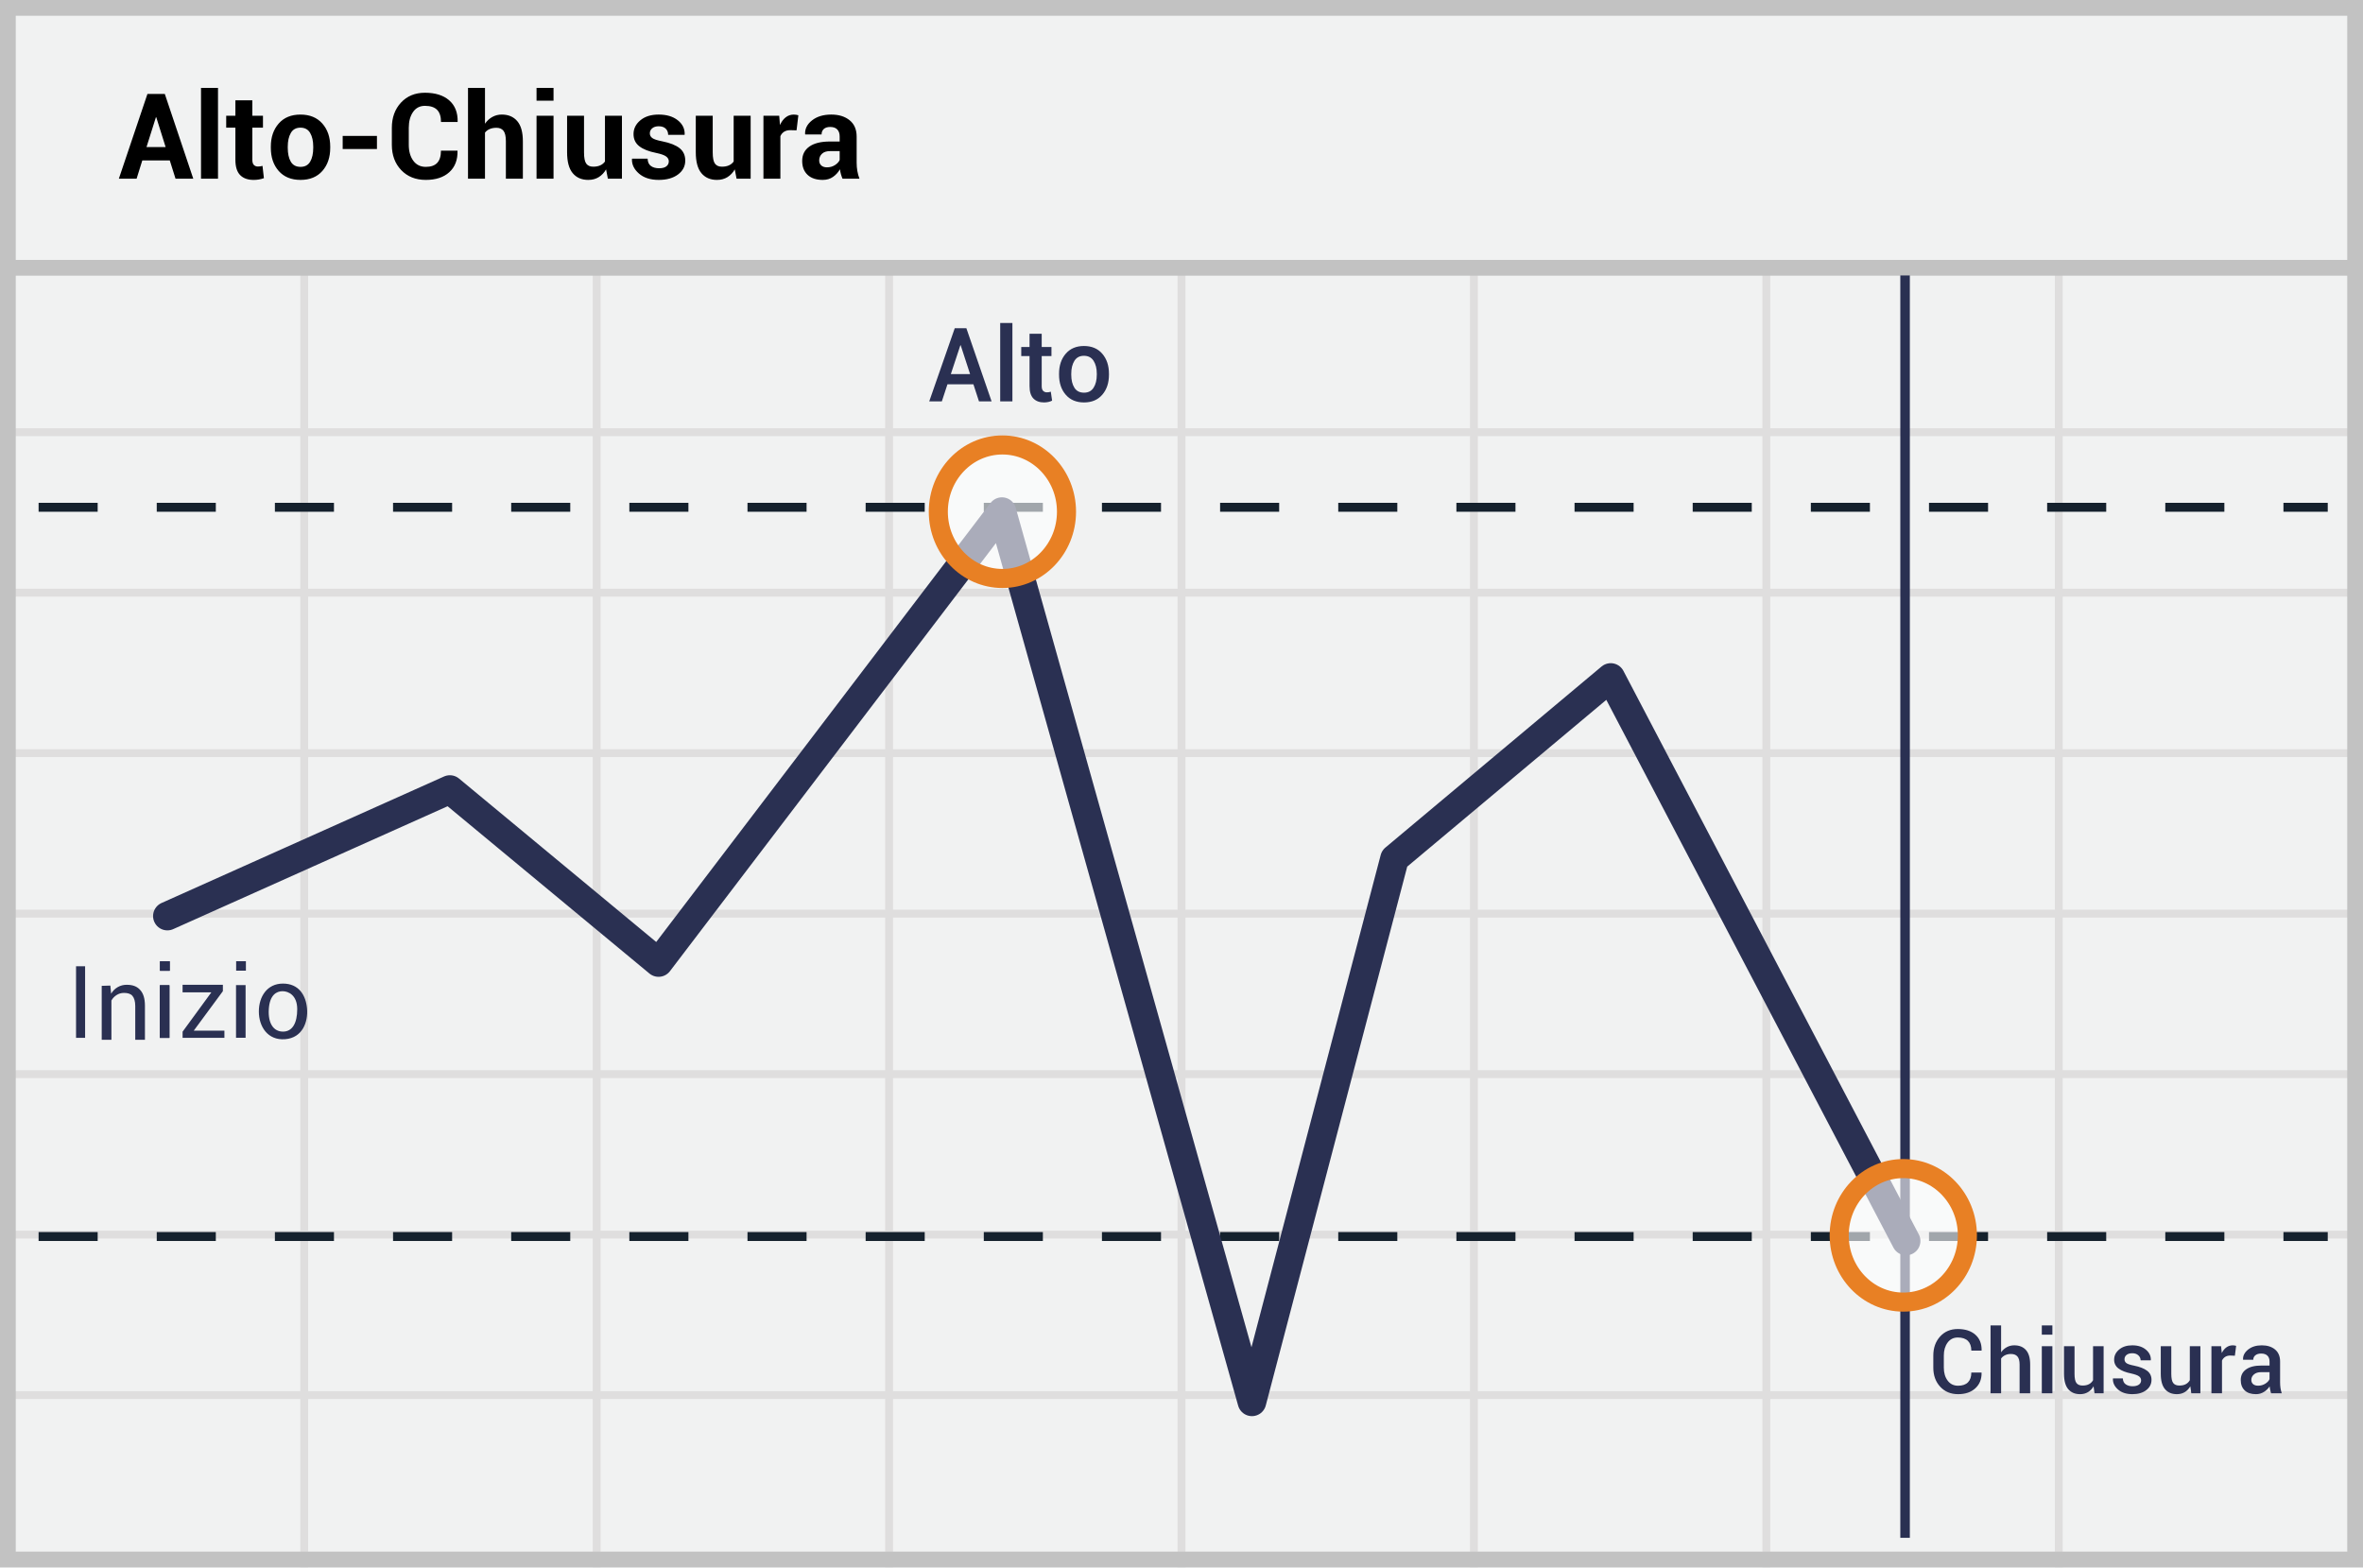
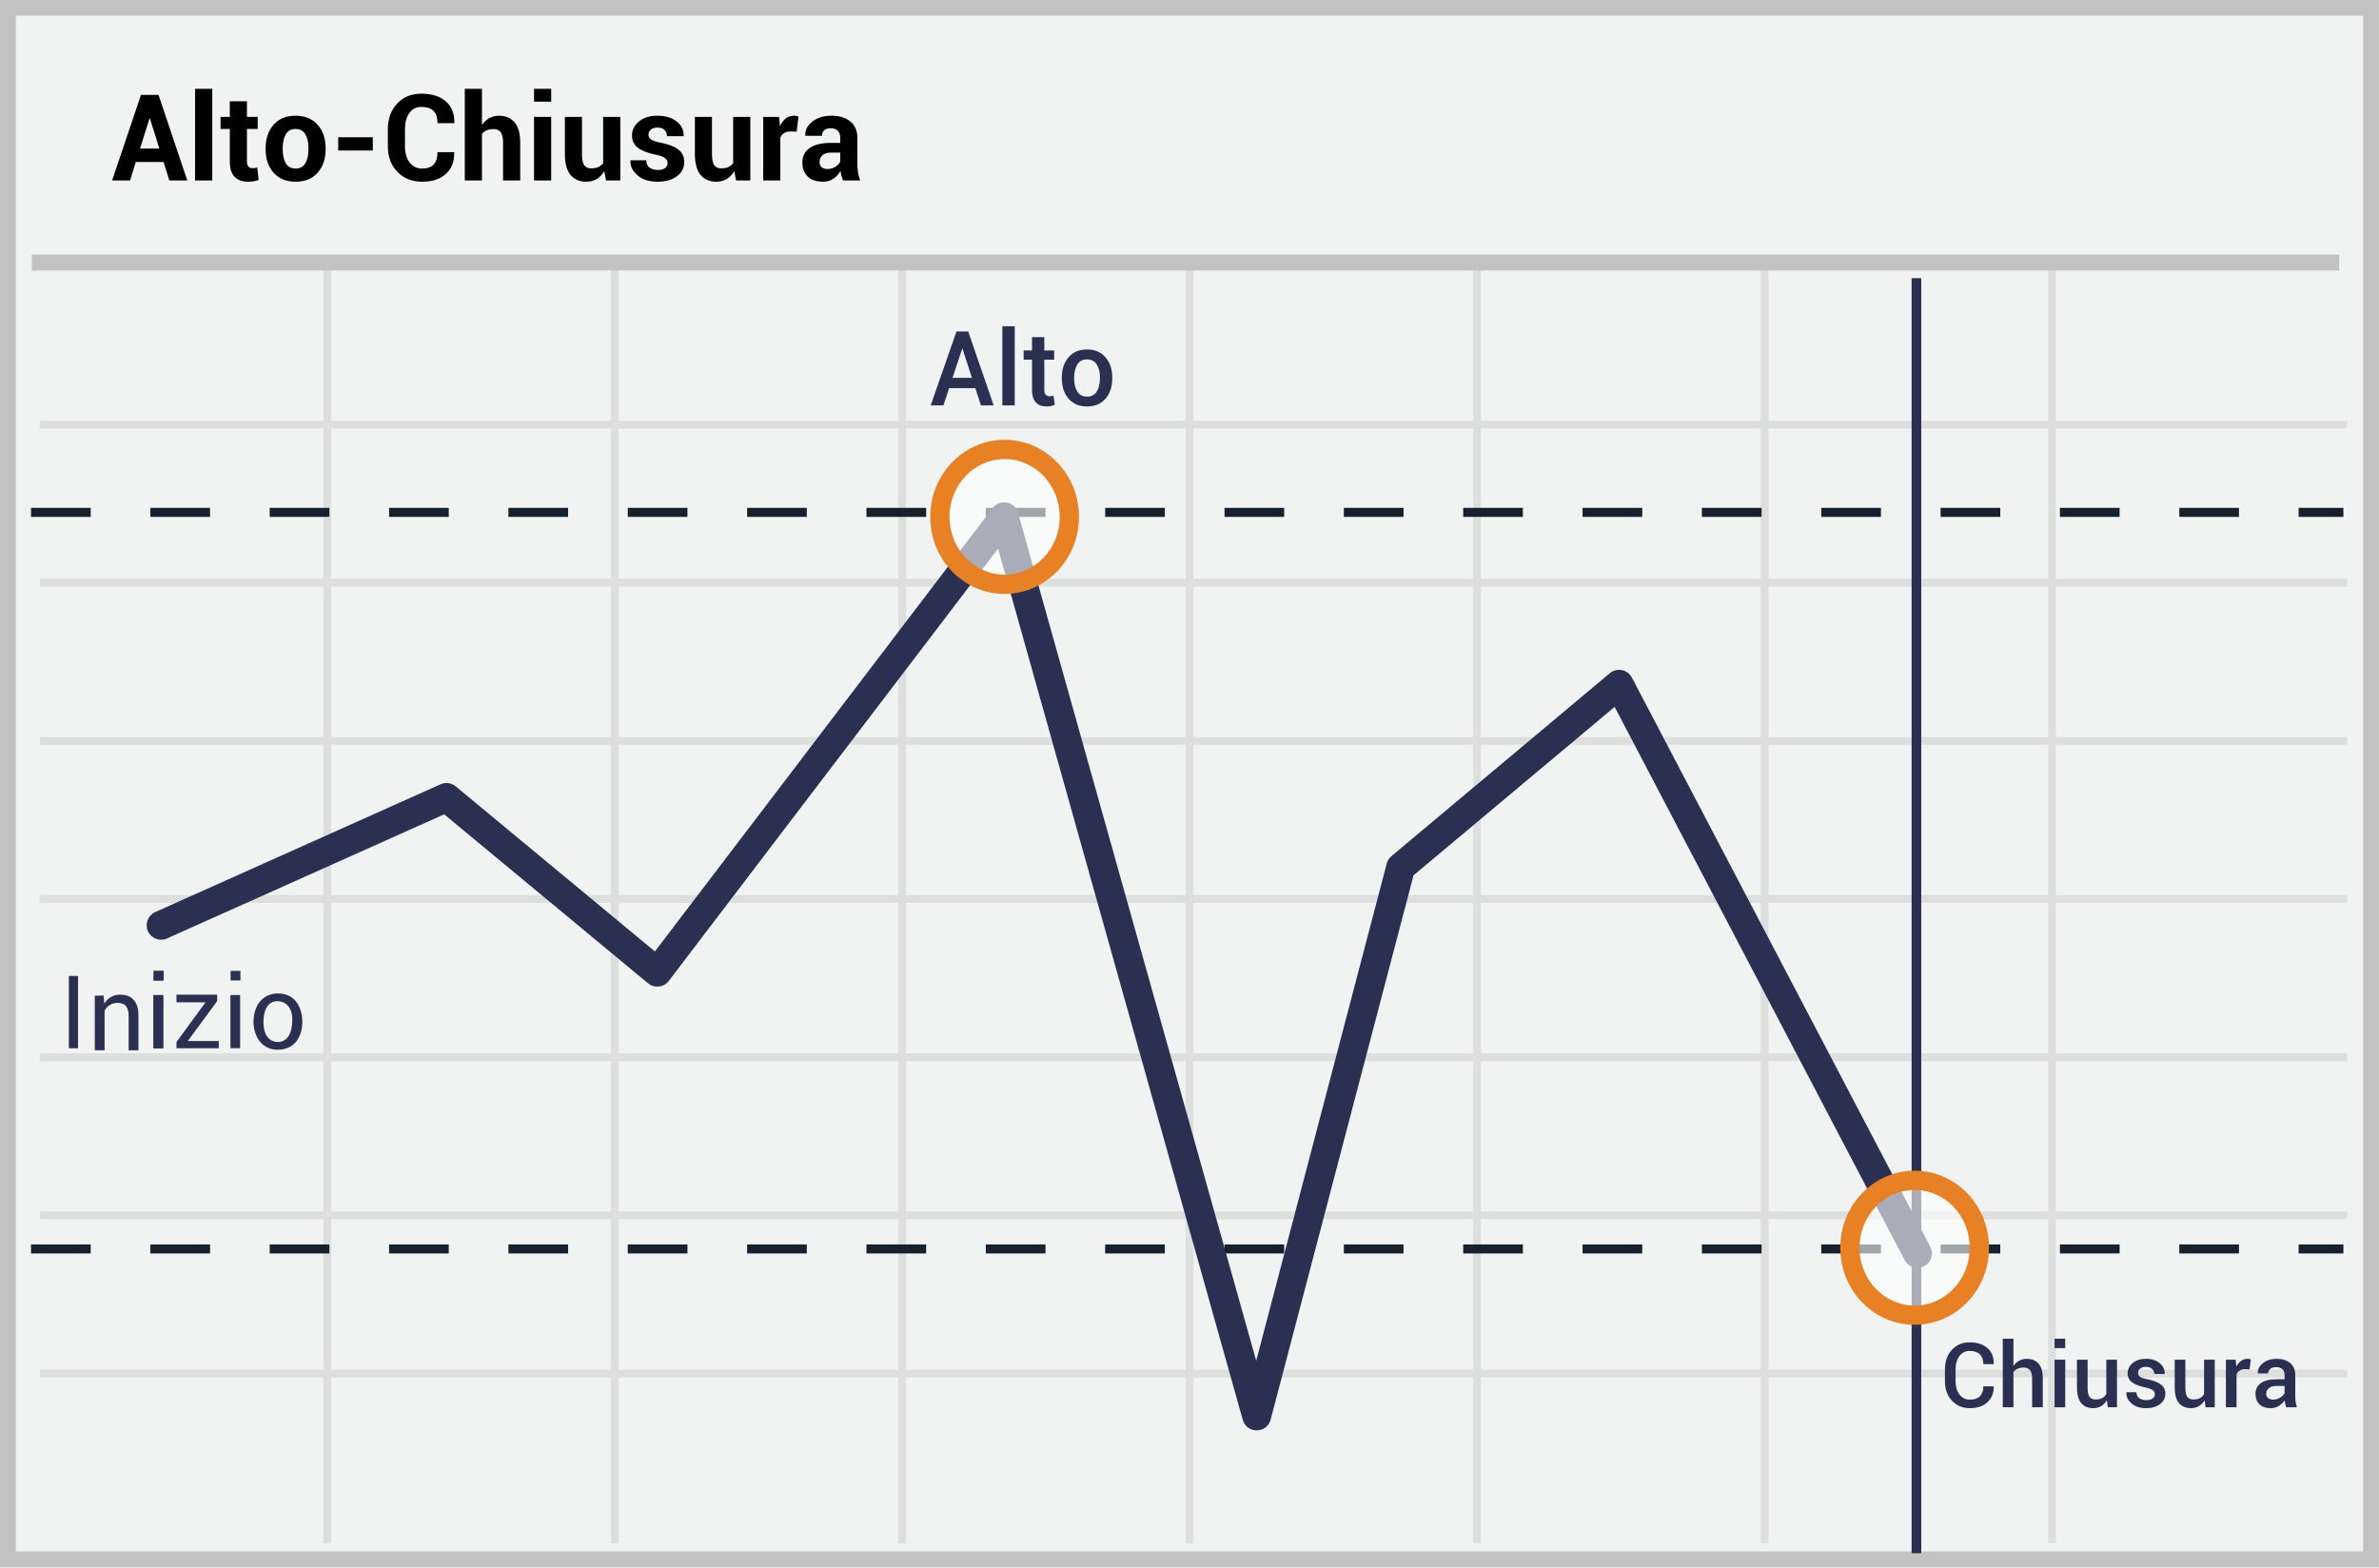
- <svg xmlns="http://www.w3.org/2000/svg" width="300" height="199" viewBox="0 0 300 199">
-   <g fill="none" fill-rule="evenodd">
-     <path fill="#F1F2F2" fill-rule="nonzero" d="M0 0h300v199H0z" />
-     <path d="M21.553 20.367h-3.486l-.724 2.32H15.09l3.627-10.756h2.208l3.612 10.755h-2.253l-.73-2.32zm-2.955-1.692h2.43l-1.189-3.79h-.044l-1.197 3.79zm9.079 4.011H25.52V11.163h2.157v11.523zm4.358-9.95v1.958h1.351v1.514h-1.351v4.07c0 .31.065.532.195.665s.302.2.514.2c.113 0 .211-.007.295-.02.084-.011.18-.032.288-.062l.178 1.559a3.765 3.765 0 0 1-1.3.222c-.744 0-1.317-.205-1.718-.614-.401-.409-.602-1.056-.602-1.943v-4.077h-1.167v-1.514h1.167v-1.958h2.15zm2.349 5.88c0-1.192.332-2.168.997-2.929.664-.76 1.585-1.14 2.762-1.14 1.182 0 2.108.378 2.778 1.137.67.758 1.004 1.735 1.004 2.932v.155c0 1.202-.333 2.18-1 2.936-.668.756-1.59 1.134-2.767 1.134-1.182 0-2.106-.378-2.774-1.134-.667-.756-1-1.734-1-2.936v-.155zm2.149.155c0 .729.128 1.314.384 1.755.256.44.67.66 1.241.66.557 0 .964-.221 1.223-.664.258-.443.387-1.027.387-1.75v-.156c0-.709-.13-1.288-.391-1.736-.261-.448-.672-.672-1.234-.672-.556 0-.964.225-1.222.676-.259.45-.388 1.028-.388 1.732v.155zm11.324.148h-4.351v-1.662h4.35v1.662zm10.215.207l.015.044c.02 1.147-.33 2.046-1.049 2.696-.719.65-1.711.975-2.977.975-1.29 0-2.331-.415-3.124-1.244-.793-.83-1.19-1.902-1.19-3.217v-2.135c0-1.31.387-2.382 1.16-3.217.773-.834 1.788-1.252 3.044-1.252 1.31 0 2.334.32 3.072.96.739.64 1.098 1.542 1.079 2.704l-.015.044h-2.098c0-.69-.166-1.203-.498-1.54-.333-.337-.846-.506-1.54-.506-.646 0-1.15.26-1.511.78-.362.519-.543 1.19-.543 2.012v2.15c0 .827.19 1.502.572 2.024.382.522.913.783 1.592.783.645 0 1.127-.169 1.444-.506.318-.338.477-.856.477-1.555h2.09zm3.501-3.42c.252-.365.56-.649.924-.853a2.434 2.434 0 0 1 1.211-.307c.832 0 1.486.277 1.961.831.475.554.713 1.41.713 2.567v4.742h-2.157V17.93c0-.62-.1-1.06-.299-1.318-.2-.259-.499-.388-.897-.388-.33 0-.617.053-.861.159a1.485 1.485 0 0 0-.595.454v5.85h-2.156V11.163h2.156v4.543zm8.702 6.98h-2.157v-7.992h2.157v7.992zm0-9.905h-2.157v-1.618h2.157v1.618zm6.67 8.723a2.713 2.713 0 0 1-.938.99c-.38.232-.82.347-1.322.347-.843 0-1.501-.285-1.976-.857-.476-.57-.713-1.457-.713-2.659v-4.631h2.15v4.646c0 .7.094 1.178.284 1.437.19.258.484.387.882.387.345 0 .64-.055.887-.166.246-.11.448-.274.605-.49v-5.814h2.157v7.992h-1.787l-.23-1.182zm7.963-1.034c0-.236-.115-.44-.344-.61-.229-.17-.654-.318-1.274-.446-.936-.187-1.646-.47-2.131-.85-.485-.379-.728-.893-.728-1.543 0-.685.29-1.268.872-1.751.581-.483 1.354-.724 2.32-.724 1.009 0 1.818.241 2.426.724.608.483.9 1.083.875 1.802l-.015.045h-2.083c0-.32-.103-.581-.31-.783-.207-.202-.505-.303-.894-.303-.344 0-.618.086-.82.258a.804.804 0 0 0-.302.636c0 .246.104.446.313.602.21.155.634.294 1.275.417.98.197 1.71.486 2.19.868s.72.907.72 1.577c0 .719-.308 1.307-.923 1.765-.616.458-1.428.687-2.438.687-1.064 0-1.904-.27-2.522-.809-.618-.539-.913-1.153-.883-1.843l.015-.044h1.972c.015.429.155.739.42.93.267.193.614.289 1.042.289.4 0 .703-.08.913-.24a.779.779 0 0 0 .314-.654zm8.376 1.034a2.713 2.713 0 0 1-.938.99c-.38.232-.82.347-1.322.347-.842 0-1.501-.285-1.976-.857-.475-.57-.713-1.457-.713-2.659v-4.631h2.15v4.646c0 .7.094 1.178.284 1.437.19.258.484.387.882.387.345 0 .64-.055.887-.166.246-.11.448-.274.606-.49v-5.814H95.3v7.992h-1.787l-.23-1.182zm7.844-4.956l-.79-.022c-.32 0-.583.066-.79.2-.207.132-.365.32-.473.56v5.4h-2.15v-7.992h2.002l.096 1.182c.187-.419.43-.745.728-.979.298-.234.641-.35 1.03-.35.109 0 .208.008.3.025.09.017.183.038.276.063l-.229 1.913zm5.836 6.138a4.537 4.537 0 0 1-.203-.576 4.008 4.008 0 0 1-.122-.62 2.956 2.956 0 0 1-.88.967c-.364.256-.797.384-1.3.384-.836 0-1.481-.215-1.935-.646-.453-.431-.68-1.018-.68-1.762 0-.783.303-1.39.906-1.82.603-.431 1.483-.647 2.64-.647h1.212v-.635c0-.384-.101-.682-.303-.894-.202-.212-.502-.318-.901-.318-.35 0-.62.085-.809.255-.19.17-.284.403-.284.698h-2.076l-.015-.044c-.034-.675.26-1.257.883-1.747.623-.49 1.437-.735 2.441-.735.96 0 1.737.241 2.33.724.594.483.89 1.174.89 2.076v3.301c0 .375.029.727.086 1.057a5.3 5.3 0 0 0 .27.982h-2.15zm-1.972-1.44c.374 0 .709-.094 1.004-.281.296-.187.498-.404.606-.65v-1.13h-1.212c-.458 0-.803.113-1.037.34-.234.226-.351.504-.351.834 0 .271.087.487.262.647.175.16.417.24.728.24z" fill="#000" />
-     <path d="M39.125 55.375V74.75H75.25V55.375H39.125zm0-1H75.25V34h1v20.375h36.125V34h1v20.375H149.5V34h1v20.375h36.125V34h1v20.375h36.125V34h1v20.375h36.125V34h1v20.375H299.5v1h-37.625V74.75H299.5v1h-37.625v19.375H299.5v1h-37.625V115.5H299.5v1h-37.625v19.375H299.5v1h-37.625v19.375H299.5v1h-37.625v19.375H299.5v1h-37.625V199h-1v-21.375H224.75V199h-1v-21.375h-36.125V199h-1v-21.375H150.5V199h-1v-21.375h-36.125V199h-1v-21.375H76.25V199h-1v-21.375H39.125V199h-1v-21.375H1.5v-1h36.625V157.25H1.5v-1h36.625v-19.375H1.5v-1h36.625V116.5H1.5v-1h36.625V96.125H1.5v-1h36.625V75.75H1.5v-1h36.625V55.375H1.5v-1h36.625V34h1v20.375zm221.75 1H224.75V74.75h36.125V55.375zm-37.125 0h-36.125V74.75h36.125V55.375zm-37.125 0H150.5V74.75h36.125V55.375zm-37.125 0h-36.125V74.75H149.5V55.375zm-37.125 0H76.25V74.75h36.125V55.375zM39.125 75.75v19.375H75.25V75.75H39.125zm221.75 0H224.75v19.375h36.125V75.75zm-37.125 0h-36.125v19.375h36.125V75.75zm-37.125 0H150.5v19.375h36.125V75.75zm-37.125 0h-36.125v19.375H149.5V75.75zm-37.125 0H76.25v19.375h36.125V75.75zm-73.25 20.375V115.5H75.25V96.125H39.125zm221.75 0H224.75V115.5h36.125V96.125zm-37.125 0h-36.125V115.5h36.125V96.125zm-37.125 0H150.5V115.5h36.125V96.125zm-37.125 0h-36.125V115.5H149.5V96.125zm-37.125 0H76.25V115.5h36.125V96.125zM39.125 116.5v19.375H75.25V116.5H39.125zm221.75 0H224.75v19.375h36.125V116.5zm-37.125 0h-36.125v19.375h36.125V116.5zm-37.125 0H150.5v19.375h36.125V116.5zm-37.125 0h-36.125v19.375H149.5V116.5zm-37.125 0H76.25v19.375h36.125V116.5zm-73.25 20.375v19.375H75.25v-19.375H39.125zm221.75 0H224.75v19.375h36.125v-19.375zm-37.125 0h-36.125v19.375h36.125v-19.375zm-37.125 0H150.5v19.375h36.125v-19.375zm-37.125 0h-36.125v19.375H149.5v-19.375zm-37.125 0H76.25v19.375h36.125v-19.375zm-73.25 20.375v19.375H75.25V157.25H39.125zm221.75 0H224.75v19.375h36.125V157.25zm-37.125 0h-36.125v19.375h36.125V157.25zm-37.125 0H150.5v19.375h36.125V157.25zm-37.125 0h-36.125v19.375H149.5V157.25zm-37.125 0H76.25v19.375h36.125V157.25z" fill="#DFDEDE" fill-rule="nonzero" />
-     <path stroke="#C2C2C2" stroke-width="2" d="M1 1h298v197H1z" />
-     <path fill="#C2C2C2" fill-rule="nonzero" d="M0 33h300v2H0z" />
-     <g transform="translate(4 34.244)">
-       <path d="M.9 30.163h290.625" stroke="#15212D" stroke-width="1.133" fill="#D8D8D8" fill-rule="nonzero" stroke-dasharray="7.5" />
-       <path d="M237.863.725V161" stroke="#2A3052" stroke-width="1.211" stroke-linejoin="round" />
-       <path d="M.9 122.75h290.625" stroke="#15212D" stroke-width="1.133" fill="#D8D8D8" fill-rule="nonzero" stroke-dasharray="7.5" />
-       <path stroke="#2A3052" stroke-width="3.633" stroke-linecap="round" stroke-linejoin="round" d="M17.25 82.063L53.115 66l26.494 21.96 43.594-57.247 31.74 113.025 18.105-68.974 27.446-22.991 37.5 71.542" />
-       <ellipse cx="8.137" cy="9.35" rx="8.137" ry="8.475" opacity=".6" transform="translate(229.5 113.25)" fill="#FFF" fill-rule="nonzero" />
-       <ellipse stroke="#E88024" stroke-width="2.422" cx="237.637" cy="122.6" rx="8.137" ry="8.475" />
-       <ellipse cx="9.012" cy="8.475" rx="8.137" ry="8.475" opacity=".6" transform="translate(114.25 22.25)" fill="#FFF" fill-rule="nonzero" />
-       <ellipse stroke="#E88024" stroke-width="2.422" cx="123.263" cy="30.725" rx="8.137" ry="8.475" />
+ <svg xmlns="http://www.w3.org/2000/svg" width="299px" height="197px" viewBox="0 0 299 197" version="1.1">
+   <g id="Page-1" stroke="none" stroke-width="1" fill="none" fill-rule="evenodd">
+     <g id="high-close">
+       <polygon id="Path" fill="#F1F2F2" points="0 0 299 0 299 197 0 197" />
+       <path d="M1.993,1.98 L1.993,195.02 L297.007,195.02 L297.007,1.98 L1.993,1.98 Z M299,0 L299,197 L0,197 L0,0 L299,0 Z" id="Path" fill="#C2C2C2" fill-rule="nonzero" />
+       <path d="M41.615,53.857 L41.615,72.762 L76.77,72.762 L76.77,53.857 L41.615,53.857 Z M41.615,52.881 L76.77,52.881 L76.77,33 L77.743,33 L77.743,52.881 L112.898,52.881 L112.898,33 L113.872,33 L113.872,52.881 L149.027,52.881 L149.027,33 L150,33 L150,52.881 L185.155,52.881 L185.155,33 L186.128,33 L186.128,52.881 L221.284,52.881 L221.284,33 L222.257,33 L222.257,52.881 L257.412,52.881 L257.412,33 L258.385,33 L258.385,52.881 L295,52.881 L295,53.857 L258.385,53.857 L258.385,72.762 L295,72.762 L295,73.738 L258.385,73.738 L258.385,92.643 L295,92.643 L295,93.619 L258.385,93.619 L258.385,112.524 L295,112.524 L295,113.5 L258.385,113.5 L258.385,132.405 L295,132.405 L295,133.381 L258.385,133.381 L258.385,152.286 L295,152.286 L295,153.262 L258.385,153.262 L258.385,172.167 L295,172.167 L295,173.143 L258.385,173.143 L258.385,194 L257.412,194 L257.412,173.143 L222.257,173.143 L222.257,194 L221.284,194 L221.284,173.143 L186.128,173.143 L186.128,194 L185.155,194 L185.155,173.143 L150,173.143 L150,194 L149.027,194 L149.027,173.143 L113.872,173.143 L113.872,194 L112.898,194 L112.898,173.143 L77.743,173.143 L77.743,194 L76.77,194 L76.77,173.143 L41.615,173.143 L41.615,194 L40.642,194 L40.642,173.143 L5,173.143 L5,172.167 L40.642,172.167 L40.642,153.262 L5,153.262 L5,152.286 L40.642,152.286 L40.642,133.381 L5,133.381 L5,132.405 L40.642,132.405 L40.642,113.5 L5,113.5 L5,112.524 L40.642,112.524 L40.642,93.619 L5,93.619 L5,92.643 L40.642,92.643 L40.642,73.738 L5,73.738 L5,72.762 L40.642,72.762 L40.642,53.857 L5,53.857 L5,52.881 L40.642,52.881 L40.642,33 L41.615,33 L41.615,52.881 Z M257.412,53.857 L222.257,53.857 L222.257,72.762 L257.412,72.762 L257.412,53.857 Z M221.284,53.857 L186.128,53.857 L186.128,72.762 L221.284,72.762 L221.284,53.857 Z M185.155,53.857 L150,53.857 L150,72.762 L185.155,72.762 L185.155,53.857 Z M149.027,53.857 L113.872,53.857 L113.872,72.762 L149.027,72.762 L149.027,53.857 Z M112.898,53.857 L77.743,53.857 L77.743,72.762 L112.898,72.762 L112.898,53.857 Z M41.615,73.738 L41.615,92.643 L76.77,92.643 L76.77,73.738 L41.615,73.738 Z M257.412,73.738 L222.257,73.738 L222.257,92.643 L257.412,92.643 L257.412,73.738 Z M221.284,73.738 L186.128,73.738 L186.128,92.643 L221.284,92.643 L221.284,73.738 Z M185.155,73.738 L150,73.738 L150,92.643 L185.155,92.643 L185.155,73.738 Z M149.027,73.738 L113.872,73.738 L113.872,92.643 L149.027,92.643 L149.027,73.738 Z M112.898,73.738 L77.743,73.738 L77.743,92.643 L112.898,92.643 L112.898,73.738 Z M41.615,93.619 L41.615,112.524 L76.77,112.524 L76.77,93.619 L41.615,93.619 Z M257.412,93.619 L222.257,93.619 L222.257,112.524 L257.412,112.524 L257.412,93.619 Z M221.284,93.619 L186.128,93.619 L186.128,112.524 L221.284,112.524 L221.284,93.619 Z M185.155,93.619 L150,93.619 L150,112.524 L185.155,112.524 L185.155,93.619 Z M149.027,93.619 L113.872,93.619 L113.872,112.524 L149.027,112.524 L149.027,93.619 Z M112.898,93.619 L77.743,93.619 L77.743,112.524 L112.898,112.524 L112.898,93.619 Z M41.615,113.5 L41.615,132.405 L76.77,132.405 L76.77,113.5 L41.615,113.5 Z M257.412,113.5 L222.257,113.5 L222.257,132.405 L257.412,132.405 L257.412,113.5 Z M221.284,113.5 L186.128,113.5 L186.128,132.405 L221.284,132.405 L221.284,113.5 Z M185.155,113.5 L150,113.5 L150,132.405 L185.155,132.405 L185.155,113.5 Z M149.027,113.5 L113.872,113.5 L113.872,132.405 L149.027,132.405 L149.027,113.5 Z M112.898,113.5 L77.743,113.5 L77.743,132.405 L112.898,132.405 L112.898,113.5 Z M41.615,133.381 L41.615,152.286 L76.77,152.286 L76.77,133.381 L41.615,133.381 Z M257.412,133.381 L222.257,133.381 L222.257,152.286 L257.412,152.286 L257.412,133.381 Z M221.284,133.381 L186.128,133.381 L186.128,152.286 L221.284,152.286 L221.284,133.381 Z M185.155,133.381 L150,133.381 L150,152.286 L185.155,152.286 L185.155,133.381 Z M149.027,133.381 L113.872,133.381 L113.872,152.286 L149.027,152.286 L149.027,133.381 Z M112.898,133.381 L77.743,133.381 L77.743,152.286 L112.898,152.286 L112.898,133.381 Z M41.615,153.262 L41.615,172.167 L76.77,172.167 L76.77,153.262 L41.615,153.262 Z M257.412,153.262 L222.257,153.262 L222.257,172.167 L257.412,172.167 L257.412,153.262 Z M221.284,153.262 L186.128,153.262 L186.128,172.167 L221.284,172.167 L221.284,153.262 Z M185.155,153.262 L150,153.262 L150,172.167 L185.155,172.167 L185.155,153.262 Z M149.027,153.262 L113.872,153.262 L113.872,172.167 L149.027,172.167 L149.027,153.262 Z M112.898,153.262 L77.743,153.262 L77.743,172.167 L112.898,172.167 L112.898,153.262 Z" id="Shape" fill="#DFDEDE" fill-rule="nonzero" />
+       <polygon id="Path" fill="#C2C2C2" points="4 32 294 32 294 34 4 34" />
+       <g id="Group" transform="translate(3, 34.244)">
+         <path d="M0.9,30.73 L0.9,29.596 L8.4,29.596 L8.4,30.73 L0.9,30.73 Z M15.9,30.73 L15.9,29.596 L23.4,29.596 L23.4,30.73 L15.9,30.73 Z M30.9,30.73 L30.9,29.596 L38.4,29.596 L38.4,30.73 L30.9,30.73 Z M45.9,30.73 L45.9,29.596 L53.4,29.596 L53.4,30.73 L45.9,30.73 Z M60.9,30.73 L60.9,29.596 L68.4,29.596 L68.4,30.73 L60.9,30.73 Z M75.9,30.73 L75.9,29.596 L83.4,29.596 L83.4,30.73 L75.9,30.73 Z M90.9,30.73 L90.9,29.596 L98.4,29.596 L98.4,30.73 L90.9,30.73 Z M105.9,30.73 L105.9,29.596 L113.4,29.596 L113.4,30.73 L105.9,30.73 Z M120.9,30.73 L120.9,29.596 L128.4,29.596 L128.4,30.73 L120.9,30.73 Z M135.9,30.73 L135.9,29.596 L143.4,29.596 L143.4,30.73 L135.9,30.73 Z M150.9,30.73 L150.9,29.596 L158.4,29.596 L158.4,30.73 L150.9,30.73 Z M165.9,30.73 L165.9,29.596 L173.4,29.596 L173.4,30.73 L165.9,30.73 Z M180.9,30.73 L180.9,29.596 L188.4,29.596 L188.4,30.73 L180.9,30.73 Z M195.9,30.73 L195.9,29.596 L203.4,29.596 L203.4,30.73 L195.9,30.73 Z M210.9,30.73 L210.9,29.596 L218.4,29.596 L218.4,30.73 L210.9,30.73 Z M225.9,30.73 L225.9,29.596 L233.4,29.596 L233.4,30.73 L225.9,30.73 Z M240.9,30.73 L240.9,29.596 L248.4,29.596 L248.4,30.73 L240.9,30.73 Z M255.9,30.73 L255.9,29.596 L263.4,29.596 L263.4,30.73 L255.9,30.73 Z M270.9,30.73 L270.9,29.596 L278.4,29.596 L278.4,30.73 L270.9,30.73 Z M285.9,30.73 L285.9,29.596 L291.525,29.596 L291.525,30.73 L285.9,30.73 Z" id="Path" fill="#15212D" fill-rule="nonzero" />
+         <polygon id="Path" fill="#2A3052" fill-rule="nonzero" points="237.257 0.725 238.469 0.725 238.469 161 237.257 161" />
+         <path d="M0.9,123.317 L0.9,122.183 L8.4,122.183 L8.4,123.317 L0.9,123.317 Z M15.9,123.317 L15.9,122.183 L23.4,122.183 L23.4,123.317 L15.9,123.317 Z M30.9,123.317 L30.9,122.183 L38.4,122.183 L38.4,123.317 L30.9,123.317 Z M45.9,123.317 L45.9,122.183 L53.4,122.183 L53.4,123.317 L45.9,123.317 Z M60.9,123.317 L60.9,122.183 L68.4,122.183 L68.4,123.317 L60.9,123.317 Z M75.9,123.317 L75.9,122.183 L83.4,122.183 L83.4,123.317 L75.9,123.317 Z M90.9,123.317 L90.9,122.183 L98.4,122.183 L98.4,123.317 L90.9,123.317 Z M105.9,123.317 L105.9,122.183 L113.4,122.183 L113.4,123.317 L105.9,123.317 Z M120.9,123.317 L120.9,122.183 L128.4,122.183 L128.4,123.317 L120.9,123.317 Z M135.9,123.317 L135.9,122.183 L143.4,122.183 L143.4,123.317 L135.9,123.317 Z M150.9,123.317 L150.9,122.183 L158.4,122.183 L158.4,123.317 L150.9,123.317 Z M165.9,123.317 L165.9,122.183 L173.4,122.183 L173.4,123.317 L165.9,123.317 Z M180.9,123.317 L180.9,122.183 L188.4,122.183 L188.4,123.317 L180.9,123.317 Z M195.9,123.317 L195.9,122.183 L203.4,122.183 L203.4,123.317 L195.9,123.317 Z M210.9,123.317 L210.9,122.183 L218.4,122.183 L218.4,123.317 L210.9,123.317 Z M225.9,123.317 L225.9,122.183 L233.4,122.183 L233.4,123.317 L225.9,123.317 Z M240.9,123.317 L240.9,122.183 L248.4,122.183 L248.4,123.317 L240.9,123.317 Z M255.9,123.317 L255.9,122.183 L263.4,122.183 L263.4,123.317 L255.9,123.317 Z M270.9,123.317 L270.9,122.183 L278.4,122.183 L278.4,123.317 L270.9,123.317 Z M285.9,123.317 L285.9,122.183 L291.525,122.183 L291.525,123.317 L285.9,123.317 Z" id="Path" fill="#15212D" fill-rule="nonzero" />
+         <path d="M52.826,68.12 L17.992,83.721 C17.077,84.131 16.002,83.721 15.592,82.805 C15.182,81.89 15.592,80.815 16.508,80.405 L52.373,64.342 C53.004,64.059 53.741,64.16 54.274,64.601 L79.311,85.353 L121.758,29.612 C122.666,28.42 124.547,28.779 124.952,30.222 L154.884,136.809 L171.291,74.303 C171.387,73.939 171.593,73.613 171.882,73.372 L199.328,50.381 C200.216,49.636 201.565,49.903 202.103,50.93 L239.603,122.472 C240.069,123.36 239.726,124.458 238.837,124.924 C237.949,125.39 236.851,125.047 236.385,124.158 L199.932,54.613 L174.658,75.785 L156.7,144.199 C156.23,145.99 153.695,146.012 153.194,144.229 L122.44,34.714 L81.054,89.061 C80.429,89.882 79.245,90.018 78.45,89.359 L52.826,68.12 Z" id="Path" fill="#2A3052" fill-rule="nonzero" />
+         <ellipse id="Oval" fill="#FFFFFF" opacity="0.6" cx="237.637" cy="122.6" rx="8.137" ry="8.475" />
+         <path d="M237.637,132.286 C232.463,132.286 228.289,127.939 228.289,122.6 C228.289,117.261 232.463,112.914 237.637,112.914 C242.811,112.914 246.985,117.261 246.985,122.6 C246.985,127.939 242.811,132.286 237.637,132.286 Z M237.637,129.864 C241.451,129.864 244.563,126.623 244.563,122.6 C244.563,118.577 241.451,115.336 237.637,115.336 C233.823,115.336 230.711,118.577 230.711,122.6 C230.711,126.623 233.823,129.864 237.637,129.864 Z" id="Oval" fill="#E88024" fill-rule="nonzero" />
+         <ellipse id="Oval" fill="#FFFFFF" opacity="0.6" cx="123.262" cy="30.725" rx="8.137" ry="8.475" />
+         <path d="M123.263,40.411 C118.089,40.411 113.915,36.064 113.915,30.725 C113.915,25.386 118.089,21.039 123.263,21.039 C128.437,21.039 132.611,25.386 132.611,30.725 C132.611,36.064 128.437,40.411 123.263,40.411 Z M123.263,37.989 C127.077,37.989 130.189,34.748 130.189,30.725 C130.189,26.702 127.077,23.461 123.263,23.461 C119.449,23.461 116.337,26.702 116.337,30.725 C116.337,34.748 119.449,37.989 123.263,37.989 Z" id="Oval" fill="#E88024" fill-rule="nonzero" />
+       </g>
+       <g id="Group" transform="translate(8, 122)" fill="#2A3052" fill-rule="nonzero">
+         <path d="M5.01,3.133 L5.11,4.164 C5.519,3.45 6.284,3.017 7.106,3.033 C7.838,3.033 8.403,3.233 8.803,3.698 C9.202,4.131 9.401,4.796 9.401,5.694 L9.401,10.019 L8.171,10.019 L8.171,5.727 C8.171,5.129 8.038,4.697 7.805,4.43 C7.572,4.164 7.205,4.064 6.74,4.064 C6.374,4.064 6.075,4.164 5.809,4.33 C5.543,4.497 5.309,4.73 5.144,5.029 L5.144,10.019 L3.913,10.019 L3.913,3.166 L5.01,3.133 Z M0.655,0.68 L1.805,0.68 L1.805,9.766 L0.655,9.766 L0.655,0.68 Z M20.965,3.074 L22.18,3.074 L22.18,9.761 L20.965,9.761 L20.965,3.074 Z M20.981,0.037 L20.981,1.243 L22.219,1.243 L22.219,0.037 L20.981,0.037 Z M11.306,3.084 L12.521,3.084 L12.521,9.773 L11.306,9.773 L11.306,3.084 Z M11.323,0.047 L11.323,1.253 L12.561,1.253 L12.561,0.047 L11.323,0.047 Z" id="Shape" />
+         <path d="M11.283,3.084 L12.498,3.084 L12.498,9.773 L11.283,9.773 L11.283,3.084 Z M11.3,0.047 L11.3,1.253 L12.537,1.253 L12.537,0.047 L11.3,0.047 Z M14.18,3.993 L14.18,3.033 L19.296,3.033 L19.296,3.843 L15.6,8.855 L19.491,8.855 L19.491,9.766 L14.181,9.766 L14.181,8.989 L17.833,3.993 L14.18,3.993 Z M26.921,2.88 C28.931,2.88 29.829,4.347 29.981,6.04 C30.131,7.735 29.419,9.769 27.196,9.942 C24.974,10.116 23.863,8.322 23.863,6.428 C23.863,4.534 24.911,2.88 26.921,2.88 Z M26.873,3.847 C26.125,3.847 25.239,4.297 25.126,6.133 C25.012,7.969 25.752,8.977 26.932,8.977 C28.112,8.977 28.735,7.906 28.735,6.133 C28.735,4.36 27.622,3.847 26.873,3.847 Z" id="Shape" />
+       </g>
+       <path d="M250.565,174.265 L250.576,174.298 C250.591,175.108 250.328,175.762 249.786,176.261 C249.246,176.76 248.515,177.009 247.594,177.009 C246.659,177.009 245.901,176.693 245.32,176.062 C244.738,175.431 244.447,174.624 244.447,173.641 L244.447,172.111 C244.447,171.132 244.734,170.325 245.309,169.691 C245.883,169.055 246.632,168.738 247.556,168.738 C248.502,168.738 249.246,168.979 249.789,169.461 C250.332,169.943 250.596,170.604 250.582,171.443 L250.571,171.477 L249.273,171.477 C249.273,170.939 249.128,170.527 248.837,170.242 C248.546,169.957 248.119,169.815 247.556,169.815 C247.011,169.815 246.579,170.031 246.261,170.463 C245.943,170.896 245.783,171.442 245.783,172.1 L245.783,173.641 C245.783,174.307 245.945,174.857 246.269,175.289 C246.593,175.722 247.035,175.938 247.594,175.938 C248.143,175.938 248.56,175.794 248.845,175.508 C249.13,175.22 249.273,174.806 249.273,174.265 L250.565,174.265 Z M253.055,171.692 C253.254,171.412 253.496,171.195 253.781,171.04 C254.067,170.886 254.382,170.808 254.728,170.808 C255.361,170.808 255.856,171.008 256.211,171.408 C256.566,171.807 256.744,172.423 256.744,173.254 L256.744,176.894 L255.402,176.894 L255.402,173.244 C255.402,172.776 255.311,172.436 255.129,172.224 C254.946,172.014 254.675,171.907 254.314,171.907 C254.057,171.901 253.803,171.953 253.569,172.059 C253.359,172.16 253.188,172.301 253.055,172.481 L253.055,176.893 L251.714,176.893 L251.714,168.28 L253.055,168.28 L253.055,171.692 Z M259.565,176.893 L258.223,176.893 L258.223,170.919 L259.565,170.919 L259.565,176.893 Z M259.565,169.456 L258.223,169.456 L258.223,168.28 L259.565,168.28 L259.565,169.456 Z M264.794,176.01 C264.61,176.33 264.374,176.577 264.084,176.75 C263.796,176.923 263.462,177.01 263.082,177.01 C262.442,177.01 261.942,176.798 261.581,176.377 C261.22,175.955 261.039,175.301 261.039,174.414 L261.039,170.919 L262.376,170.919 L262.376,174.425 C262.376,174.995 262.458,175.387 262.624,175.598 C262.79,175.81 263.047,175.916 263.397,175.916 C263.721,175.916 263.993,175.858 264.212,175.742 C264.431,175.626 264.602,175.458 264.728,175.237 L264.728,170.919 L266.07,170.919 L266.07,176.893 L264.916,176.893 L264.794,176.01 Z M270.829,175.259 C270.83,175.056 270.733,174.866 270.567,174.749 C270.392,174.614 270.062,174.493 269.576,174.386 C268.873,174.243 268.336,174.031 267.963,173.751 C267.602,173.492 267.393,173.07 267.406,172.625 C267.406,172.125 267.617,171.696 268.041,171.341 C268.464,170.986 269.021,170.808 269.714,170.808 C270.428,170.808 271.003,170.992 271.439,171.358 C271.875,171.724 272.084,172.165 272.066,172.68 L272.055,172.713 L270.768,172.713 C270.768,172.471 270.664,172.24 270.481,172.081 C270.29,171.903 270.034,171.813 269.714,171.813 C269.39,171.813 269.144,171.887 268.974,172.034 C268.812,172.166 268.718,172.365 268.72,172.575 C268.72,172.778 268.799,172.94 268.957,173.061 C269.116,173.183 269.441,173.291 269.935,173.387 C270.667,173.534 271.219,173.75 271.591,174.036 C271.963,174.321 272.149,174.703 272.149,175.181 C272.149,175.719 271.927,176.158 271.483,176.498 C271.04,176.838 270.455,177.009 269.73,177.009 C268.954,177.009 268.34,176.81 267.892,176.413 C267.442,176.015 267.229,175.559 267.252,175.043 L267.262,175.01 L268.51,175.01 C268.525,175.356 268.65,175.608 268.886,175.767 C269.121,175.925 269.408,176.004 269.746,176.004 C270.089,176.004 270.356,175.936 270.545,175.8 C270.726,175.68 270.833,175.476 270.829,175.259 Z M277.079,176.009 C276.895,176.33 276.659,176.577 276.37,176.749 C276.081,176.923 275.747,177.009 275.368,177.009 C274.728,177.009 274.227,176.799 273.866,176.377 C273.506,175.955 273.325,175.301 273.325,174.414 L273.325,170.919 L274.661,170.919 L274.661,174.425 C274.661,174.995 274.744,175.387 274.91,175.598 C275.075,175.81 275.333,175.916 275.683,175.916 C276.006,175.916 276.278,175.858 276.497,175.742 C276.716,175.626 276.888,175.458 277.013,175.237 L277.013,170.919 L278.355,170.919 L278.355,176.893 L277.2,176.893 L277.078,176.01 L277.079,176.009 Z M282.734,172.129 L282.159,172.106 C281.898,172.106 281.679,172.161 281.505,172.272 C281.327,172.386 281.186,172.549 281.099,172.741 L281.099,176.893 L279.757,176.893 L279.757,170.919 L280.983,170.919 L281.072,171.786 C281.222,171.48 281.417,171.241 281.654,171.068 C281.891,170.895 282.164,170.808 282.474,170.808 C282.555,170.808 282.63,170.815 282.7,170.828 C282.77,170.841 282.835,170.856 282.894,170.875 L282.734,172.128 L282.734,172.129 Z M287.327,176.893 C287.281,176.748 287.242,176.6 287.209,176.451 C287.178,176.309 287.156,176.166 287.145,176.021 C286.965,176.301 286.724,176.535 286.422,176.725 C286.12,176.915 285.769,177.013 285.412,177.009 C284.789,177.009 284.312,176.849 283.979,176.529 C283.645,176.209 283.479,175.769 283.479,175.209 C283.479,174.631 283.707,174.181 284.164,173.859 C284.62,173.537 285.262,173.376 286.091,173.376 L287.134,173.376 L287.134,172.851 C287.134,172.539 287.044,172.294 286.861,172.117 C286.679,171.94 286.415,171.852 286.069,171.852 C285.763,171.852 285.52,171.925 285.339,172.07 C285.164,172.205 285.064,172.415 285.069,172.636 L283.777,172.642 L283.772,172.608 C283.746,172.138 283.957,171.719 284.404,171.355 C284.851,170.991 285.434,170.808 286.151,170.808 C286.847,170.808 287.408,170.985 287.835,171.338 C288.262,171.692 288.475,172.2 288.475,172.862 L288.475,175.518 C288.475,175.765 288.492,176.001 288.525,176.228 C288.559,176.454 288.612,176.676 288.685,176.893 L287.327,176.893 Z M285.687,175.933 C286.023,175.933 286.325,175.848 286.596,175.678 C286.866,175.509 287.046,175.316 287.134,175.098 L287.134,174.215 L286.069,174.215 C285.679,174.215 285.373,174.312 285.152,174.505 C284.932,174.698 284.821,174.925 284.821,175.187 C284.821,175.415 284.895,175.597 285.044,175.731 C285.194,175.865 285.408,175.932 285.688,175.932 L285.687,175.933 Z M122.58,48.79 L119.288,48.79 L118.573,50.96 L116.972,50.96 L120.213,41.67 L121.687,41.67 L124.89,50.96 L123.289,50.96 L122.581,48.79 L122.58,48.79 Z M119.716,47.496 L122.159,47.496 L120.966,43.833 L120.928,43.833 L119.716,47.496 Z M127.532,50.96 L125.982,50.96 L125.982,41.006 L127.532,41.006 L127.532,50.96 Z M131.252,42.378 L131.252,44.056 L132.49,44.056 L132.49,45.205 L131.252,45.205 L131.252,49.021 C131.252,49.306 131.314,49.509 131.437,49.63 C131.569,49.755 131.747,49.821 131.929,49.812 C132.092,49.813 132.254,49.785 132.407,49.729 L132.573,50.865 C132.425,50.943 132.267,51 132.104,51.034 C131.924,51.074 131.735,51.094 131.539,51.094 C130.969,51.094 130.522,50.927 130.196,50.594 C129.871,50.26 129.708,49.735 129.708,49.021 L129.708,45.205 L128.655,45.205 L128.655,44.056 L129.708,44.056 L129.708,42.378 L131.252,42.378 Z M133.454,47.444 C133.454,46.415 133.735,45.572 134.299,44.914 C134.863,44.257 135.634,43.929 136.612,43.929 C137.603,43.929 138.381,44.257 138.944,44.914 C139.508,45.572 139.79,46.415 139.79,47.444 L139.79,47.578 C139.79,48.616 139.508,49.462 138.944,50.115 C138.381,50.768 137.608,51.095 136.624,51.095 C135.638,51.095 134.863,50.767 134.299,50.112 C133.735,49.457 133.454,48.612 133.454,47.578 L133.454,47.444 Z M135.004,47.578 C135.004,48.255 135.136,48.804 135.4,49.225 C135.663,49.645 136.072,49.856 136.625,49.856 C137.165,49.856 137.57,49.645 137.84,49.222 C138.11,48.798 138.246,48.251 138.246,47.578 L138.246,47.444 C138.246,46.785 138.111,46.242 137.84,45.814 C137.57,45.387 137.16,45.173 136.612,45.173 C136.072,45.173 135.669,45.387 135.402,45.814 C135.137,46.242 135.004,46.785 135.004,47.444 L135.004,47.578 Z" id="Shape" fill="#2A3052" fill-rule="nonzero" />
+       <path d="M20.553,20.367 L17.067,20.367 L16.343,22.687 L14.09,22.687 L17.717,11.931 L19.925,11.931 L23.537,22.686 L21.284,22.686 L20.554,20.366 L20.553,20.367 Z M17.598,18.675 L20.028,18.675 L18.839,14.885 L18.795,14.885 L17.598,18.675 Z M26.677,22.686 L24.52,22.686 L24.52,11.163 L26.677,11.163 L26.677,22.686 Z M31.035,12.736 L31.035,14.694 L32.386,14.694 L32.386,16.208 L31.035,16.208 L31.035,20.278 C31.035,20.588 31.1,20.81 31.23,20.943 C31.36,21.076 31.532,21.143 31.744,21.143 C31.857,21.143 31.955,21.136 32.039,21.123 C32.123,21.112 32.219,21.091 32.327,21.061 L32.505,22.62 C32.088,22.77 31.648,22.845 31.205,22.842 C30.461,22.842 29.888,22.637 29.487,22.228 C29.086,21.819 28.885,21.172 28.885,20.285 L28.885,16.208 L27.718,16.208 L27.718,14.694 L28.885,14.694 L28.885,12.736 L31.035,12.736 Z M33.384,18.616 C33.384,17.424 33.716,16.448 34.381,15.687 C35.045,14.927 35.966,14.547 37.143,14.547 C38.325,14.547 39.251,14.925 39.921,15.684 C40.591,16.442 40.925,17.419 40.925,18.616 L40.925,18.771 C40.925,19.973 40.592,20.951 39.925,21.707 C39.257,22.463 38.335,22.841 37.158,22.841 C35.976,22.841 35.052,22.463 34.384,21.707 C33.717,20.951 33.384,19.973 33.384,18.771 L33.384,18.616 Z M35.533,18.771 C35.533,19.5 35.661,20.085 35.917,20.526 C36.173,20.966 36.587,21.186 37.158,21.186 C37.715,21.186 38.122,20.965 38.381,20.522 C38.639,20.079 38.768,19.495 38.768,18.772 L38.768,18.616 C38.768,17.907 38.638,17.328 38.377,16.88 C38.116,16.432 37.705,16.208 37.143,16.208 C36.587,16.208 36.179,16.433 35.921,16.884 C35.662,17.334 35.533,17.912 35.533,18.616 L35.533,18.771 Z M46.857,18.919 L42.506,18.919 L42.506,17.257 L46.856,17.257 L46.856,18.919 L46.857,18.919 Z M57.072,19.126 L57.087,19.17 C57.107,20.317 56.757,21.216 56.038,21.866 C55.319,22.516 54.327,22.841 53.061,22.841 C51.771,22.841 50.73,22.426 49.937,21.597 C49.144,20.767 48.747,19.695 48.747,18.38 L48.747,16.245 C48.747,14.935 49.134,13.863 49.907,13.028 C50.68,12.194 51.695,11.776 52.951,11.776 C54.261,11.776 55.285,12.096 56.023,12.736 C56.762,13.376 57.121,14.278 57.102,15.44 L57.087,15.484 L54.989,15.484 C54.989,14.794 54.823,14.281 54.491,13.944 C54.158,13.607 53.645,13.438 52.951,13.438 C52.305,13.438 51.801,13.698 51.44,14.218 C51.078,14.737 50.897,15.408 50.897,16.23 L50.897,18.38 C50.897,19.207 51.087,19.882 51.469,20.404 C51.851,20.926 52.382,21.187 53.061,21.187 C53.706,21.187 54.188,21.018 54.505,20.681 C54.823,20.343 54.982,19.825 54.982,19.126 L57.072,19.126 Z M60.573,15.706 C60.825,15.341 61.133,15.057 61.497,14.853 C61.867,14.647 62.284,14.541 62.708,14.546 C63.54,14.546 64.194,14.823 64.669,15.377 C65.144,15.931 65.382,16.787 65.382,17.944 L65.382,22.686 L63.225,22.686 L63.225,17.93 C63.225,17.31 63.125,16.87 62.926,16.612 C62.726,16.353 62.427,16.224 62.029,16.224 C61.699,16.224 61.412,16.277 61.168,16.383 C60.934,16.481 60.729,16.637 60.573,16.837 L60.573,22.687 L58.417,22.687 L58.417,11.163 L60.573,11.163 L60.573,15.706 Z M69.275,22.686 L67.118,22.686 L67.118,14.694 L69.275,14.694 L69.275,22.686 Z M69.275,12.781 L67.118,12.781 L67.118,11.163 L69.275,11.163 L69.275,12.781 Z M75.945,21.504 C75.722,21.908 75.399,22.249 75.007,22.494 C74.627,22.726 74.187,22.841 73.685,22.841 C72.842,22.841 72.184,22.556 71.709,21.984 C71.233,21.414 70.996,20.527 70.996,19.325 L70.996,14.694 L73.146,14.694 L73.146,19.34 C73.146,20.04 73.24,20.518 73.43,20.777 C73.62,21.035 73.914,21.164 74.312,21.164 C74.657,21.164 74.952,21.109 75.199,20.998 C75.445,20.888 75.647,20.724 75.804,20.508 L75.804,14.694 L77.961,14.694 L77.961,22.686 L76.174,22.686 L75.944,21.504 L75.945,21.504 Z M83.908,20.47 C83.908,20.234 83.793,20.03 83.564,19.86 C83.335,19.69 82.91,19.542 82.29,19.414 C81.354,19.227 80.644,18.944 80.159,18.564 C79.674,18.185 79.431,17.671 79.431,17.021 C79.431,16.336 79.721,15.753 80.303,15.27 C80.884,14.787 81.657,14.546 82.623,14.546 C83.632,14.546 84.441,14.787 85.049,15.27 C85.657,15.753 85.949,16.353 85.924,17.072 L85.909,17.117 L83.826,17.117 C83.826,16.797 83.723,16.536 83.516,16.334 C83.309,16.132 83.011,16.031 82.622,16.031 C82.278,16.031 82.004,16.117 81.802,16.289 C81.609,16.443 81.498,16.678 81.5,16.925 C81.5,17.171 81.604,17.371 81.813,17.527 C82.023,17.682 82.447,17.821 83.088,17.944 C84.068,18.141 84.798,18.43 85.278,18.812 C85.758,19.194 85.998,19.719 85.998,20.389 C85.998,21.108 85.69,21.696 85.075,22.154 C84.459,22.612 83.647,22.841 82.637,22.841 C81.573,22.841 80.733,22.571 80.115,22.032 C79.497,21.493 79.202,20.879 79.232,20.189 L79.247,20.145 L81.219,20.145 C81.234,20.574 81.374,20.884 81.639,21.075 C81.906,21.268 82.253,21.364 82.681,21.364 C83.081,21.364 83.384,21.284 83.594,21.124 C83.8,20.971 83.917,20.726 83.908,20.47 Z M92.284,21.504 C92.061,21.908 91.738,22.249 91.346,22.494 C90.966,22.726 90.526,22.841 90.024,22.841 C89.182,22.841 88.523,22.556 88.048,21.984 C87.573,21.414 87.335,20.527 87.335,19.325 L87.335,14.694 L89.485,14.694 L89.485,19.34 C89.485,20.04 89.579,20.518 89.769,20.777 C89.959,21.035 90.253,21.164 90.651,21.164 C90.996,21.164 91.291,21.109 91.538,20.998 C91.784,20.888 91.986,20.724 92.144,20.508 L92.144,14.694 L94.3,14.694 L94.3,22.686 L92.513,22.686 L92.283,21.504 L92.284,21.504 Z M100.128,16.548 L99.338,16.526 C99.018,16.526 98.755,16.592 98.548,16.726 C98.341,16.858 98.183,17.046 98.075,17.286 L98.075,22.686 L95.925,22.686 L95.925,14.694 L97.927,14.694 L98.023,15.876 C98.21,15.457 98.453,15.131 98.751,14.897 C99.049,14.663 99.392,14.547 99.781,14.547 C99.89,14.547 99.989,14.555 100.081,14.572 C100.171,14.589 100.264,14.61 100.357,14.635 L100.128,16.548 Z M105.964,22.686 C105.883,22.499 105.816,22.306 105.761,22.11 C105.704,21.907 105.663,21.7 105.639,21.49 C105.422,21.874 105.121,22.204 104.759,22.457 C104.395,22.713 103.962,22.841 103.459,22.841 C102.623,22.841 101.978,22.626 101.524,22.195 C101.071,21.764 100.844,21.177 100.844,20.433 C100.844,19.65 101.147,19.043 101.75,18.613 C102.353,18.182 103.233,17.966 104.39,17.966 L105.602,17.966 L105.602,17.331 C105.602,16.947 105.501,16.649 105.299,16.437 C105.097,16.225 104.797,16.119 104.398,16.119 C104.048,16.119 103.778,16.204 103.589,16.374 C103.399,16.544 103.305,16.777 103.305,17.072 L101.229,17.072 L101.214,17.028 C101.18,16.353 101.474,15.771 102.097,15.281 C102.72,14.791 103.534,14.546 104.538,14.546 C105.498,14.546 106.275,14.787 106.868,15.27 C107.462,15.753 107.758,16.444 107.758,17.346 L107.758,20.647 C107.758,21.022 107.787,21.374 107.844,21.704 C107.902,22.039 107.993,22.368 108.114,22.686 L105.964,22.686 Z M103.992,21.246 C104.366,21.246 104.701,21.152 104.996,20.965 C105.292,20.778 105.494,20.561 105.602,20.315 L105.602,19.185 L104.39,19.185 C103.932,19.185 103.587,19.298 103.353,19.525 C103.119,19.751 103.002,20.029 103.002,20.359 C103.002,20.63 103.089,20.846 103.264,21.006 C103.439,21.166 103.681,21.246 103.992,21.246 Z" id="Shape" fill="#000000" fill-rule="nonzero" />
    </g>
-     <g fill="#2A3052" fill-rule="nonzero">
-       <path d="M14.01 125.133l.1 1.031a2.249 2.249 0 0 1 1.996-1.131c.732 0 1.297.2 1.697.665.399.433.598 1.098.598 1.996v4.325h-1.23v-4.292c0-.598-.133-1.03-.366-1.297-.233-.266-.6-.366-1.065-.366-.366 0-.665.1-.931.266-.266.167-.5.4-.665.699v4.99h-1.231v-6.853l1.097-.033zM9.655 122.68h1.15v9.086h-1.15zM29.965 125.074h1.215v6.687h-1.215zM29.981 122.037v1.206h1.238v-1.206zM20.306 125.084h1.215v6.689h-1.215zM20.323 122.047v1.206h1.238v-1.206z" />
-       <path d="M20.283 125.084h1.215v6.689h-1.215zM20.3 122.047v1.206h1.237v-1.206zM23.18 125.993v-.96h5.116v.81l-3.696 5.012h3.891v.911h-5.31v-.777l3.652-4.996zM35.921 124.88c2.01 0 2.908 1.467 3.06 3.16.15 1.695-.562 3.729-2.785 3.902-2.222.174-3.333-1.62-3.333-3.514 0-1.894 1.048-3.548 3.058-3.548zm-.048.967c-.748 0-1.634.45-1.747 2.286-.114 1.836.626 2.844 1.806 2.844 1.18 0 1.803-1.071 1.803-2.844s-1.113-2.286-1.862-2.286z" />
-     </g>
-     <path d="M251.565 174.265l.011.033c.015.81-.248 1.464-.79 1.963-.54.499-1.271.748-2.192.748-.935 0-1.693-.316-2.274-.947-.582-.631-.873-1.438-.873-2.421v-1.53c0-.979.287-1.786.862-2.42.574-.636 1.323-.953 2.247-.953.946 0 1.69.241 2.233.723.543.482.807 1.143.793 1.982l-.011.034h-1.298c0-.538-.145-.95-.436-1.235-.291-.285-.718-.427-1.281-.427-.545 0-.977.216-1.295.648-.318.433-.478.979-.478 1.637v1.541c0 .666.162 1.216.486 1.648.324.433.766.649 1.325.649.549 0 .966-.144 1.251-.43.285-.288.428-.702.428-1.243h1.292zm2.49-2.573c.199-.28.441-.497.726-.652.286-.154.601-.232.947-.232.633 0 1.128.2 1.483.6.355.399.533 1.015.533 1.846v3.64h-1.342v-3.65c0-.468-.091-.808-.273-1.02-.183-.21-.454-.317-.815-.317a1.7 1.7 0 0 0-.745.152c-.21.101-.381.242-.514.422v4.412h-1.341v-8.613h1.341v3.412zm6.51 5.201h-1.342v-5.974h1.342v5.974zm0-7.437h-1.342v-1.176h1.342v1.176zm5.229 6.554c-.184.32-.42.567-.71.74-.288.173-.622.26-1.002.26-.64 0-1.14-.212-1.501-.633-.361-.422-.542-1.076-.542-1.963v-3.495h1.337v3.506c0 .57.082.962.248 1.173.166.212.423.318.773.318.324 0 .596-.058.815-.174.219-.116.39-.284.516-.505v-4.318h1.342v5.974h-1.154l-.122-.883zm6.035-.751a.619.619 0 0 0-.262-.51c-.175-.135-.505-.256-.991-.363-.703-.143-1.24-.355-1.613-.635a1.338 1.338 0 0 1-.557-1.126c0-.5.211-.929.635-1.284.423-.355.98-.533 1.673-.533.714 0 1.289.184 1.725.55.436.366.645.807.627 1.322l-.011.033h-1.287a.837.837 0 0 0-.287-.632c-.191-.178-.447-.268-.767-.268-.324 0-.57.074-.74.221a.69.69 0 0 0-.254.541c0 .203.079.365.237.486.159.122.484.23.978.326.732.147 1.284.363 1.656.649.372.285.558.667.558 1.145 0 .538-.222.977-.666 1.317-.443.34-1.028.511-1.753.511-.776 0-1.39-.199-1.838-.596-.45-.398-.663-.854-.64-1.37l.01-.033h1.248c.015.346.14.598.376.757.235.158.522.237.86.237.343 0 .61-.068.799-.204a.635.635 0 0 0 .284-.541zm6.25.75c-.184.321-.42.568-.709.74-.289.174-.623.26-1.002.26-.64 0-1.141-.21-1.502-.632-.36-.422-.541-1.076-.541-1.963v-3.495h1.336v3.506c0 .57.083.962.249 1.173.165.212.423.318.773.318.323 0 .595-.058.814-.174.219-.116.391-.284.516-.505v-4.318h1.342v5.974H278.2l-.122-.883zm5.655-3.88l-.575-.023c-.261 0-.48.055-.654.166a1.09 1.09 0 0 0-.406.469v4.152h-1.342v-5.974h1.226l.089.867c.15-.306.345-.545.582-.718.237-.173.51-.26.82-.26.081 0 .156.007.226.02.07.013.135.028.194.047l-.16 1.253zm4.593 4.764a4.952 4.952 0 0 1-.118-.442 3.158 3.158 0 0 1-.064-.43c-.18.28-.421.514-.723.704a1.86 1.86 0 0 1-1.01.284c-.623 0-1.1-.16-1.433-.48-.334-.32-.5-.76-.5-1.32 0-.578.228-1.028.685-1.35.456-.322 1.098-.483 1.927-.483h1.043v-.525c0-.312-.09-.557-.273-.734-.182-.177-.446-.265-.792-.265-.306 0-.549.073-.73.218a.693.693 0 0 0-.27.566l-1.292.006-.005-.034c-.026-.47.185-.889.632-1.253.447-.364 1.03-.547 1.747-.547.696 0 1.257.177 1.684.53.427.354.64.862.64 1.524v2.656c0 .247.017.483.05.71.034.226.087.448.16.665h-1.358zm-1.64-.96c.336 0 .638-.085.909-.255.27-.169.45-.362.538-.58v-.883h-1.065c-.39 0-.696.097-.917.29-.22.193-.331.42-.331.682 0 .228.074.41.223.544.15.134.364.201.644.201zM123.58 48.79h-3.292l-.715 2.17h-1.601l3.241-9.29h1.474l3.203 9.29h-1.601l-.708-2.17zm-2.864-1.294h2.443l-1.193-3.663h-.038l-1.212 3.663zm7.816 3.464h-1.55v-9.954h1.55v9.954zm3.72-8.582v1.678h1.238v1.149h-1.238v3.816c0 .285.062.488.185.609a.67.67 0 0 0 .492.182 1.37 1.37 0 0 0 .478-.083l.166 1.136a1.781 1.781 0 0 1-.469.169c-.18.04-.369.06-.565.06-.57 0-1.017-.167-1.343-.5-.325-.334-.488-.859-.488-1.573v-3.816h-1.053v-1.149h1.053v-1.678h1.544zm2.202 5.066c0-1.029.281-1.872.845-2.53.564-.657 1.335-.985 2.313-.985.991 0 1.769.328 2.332.985.564.658.846 1.501.846 2.53v.134c0 1.038-.282 1.884-.846 2.537-.563.653-1.336.98-2.32.98-.986 0-1.761-.328-2.325-.983-.564-.655-.845-1.5-.845-2.534v-.134zm1.55.134c0 .677.132 1.226.396 1.647.263.42.672.631 1.225.631.54 0 .945-.211 1.215-.634.27-.424.406-.971.406-1.644v-.134c0-.659-.135-1.202-.406-1.63-.27-.427-.68-.641-1.228-.641-.54 0-.943.214-1.21.641-.265.428-.398.971-.398 1.63v.134z" fill="#2A3052" fill-rule="nonzero" />
  </g>
</svg>
